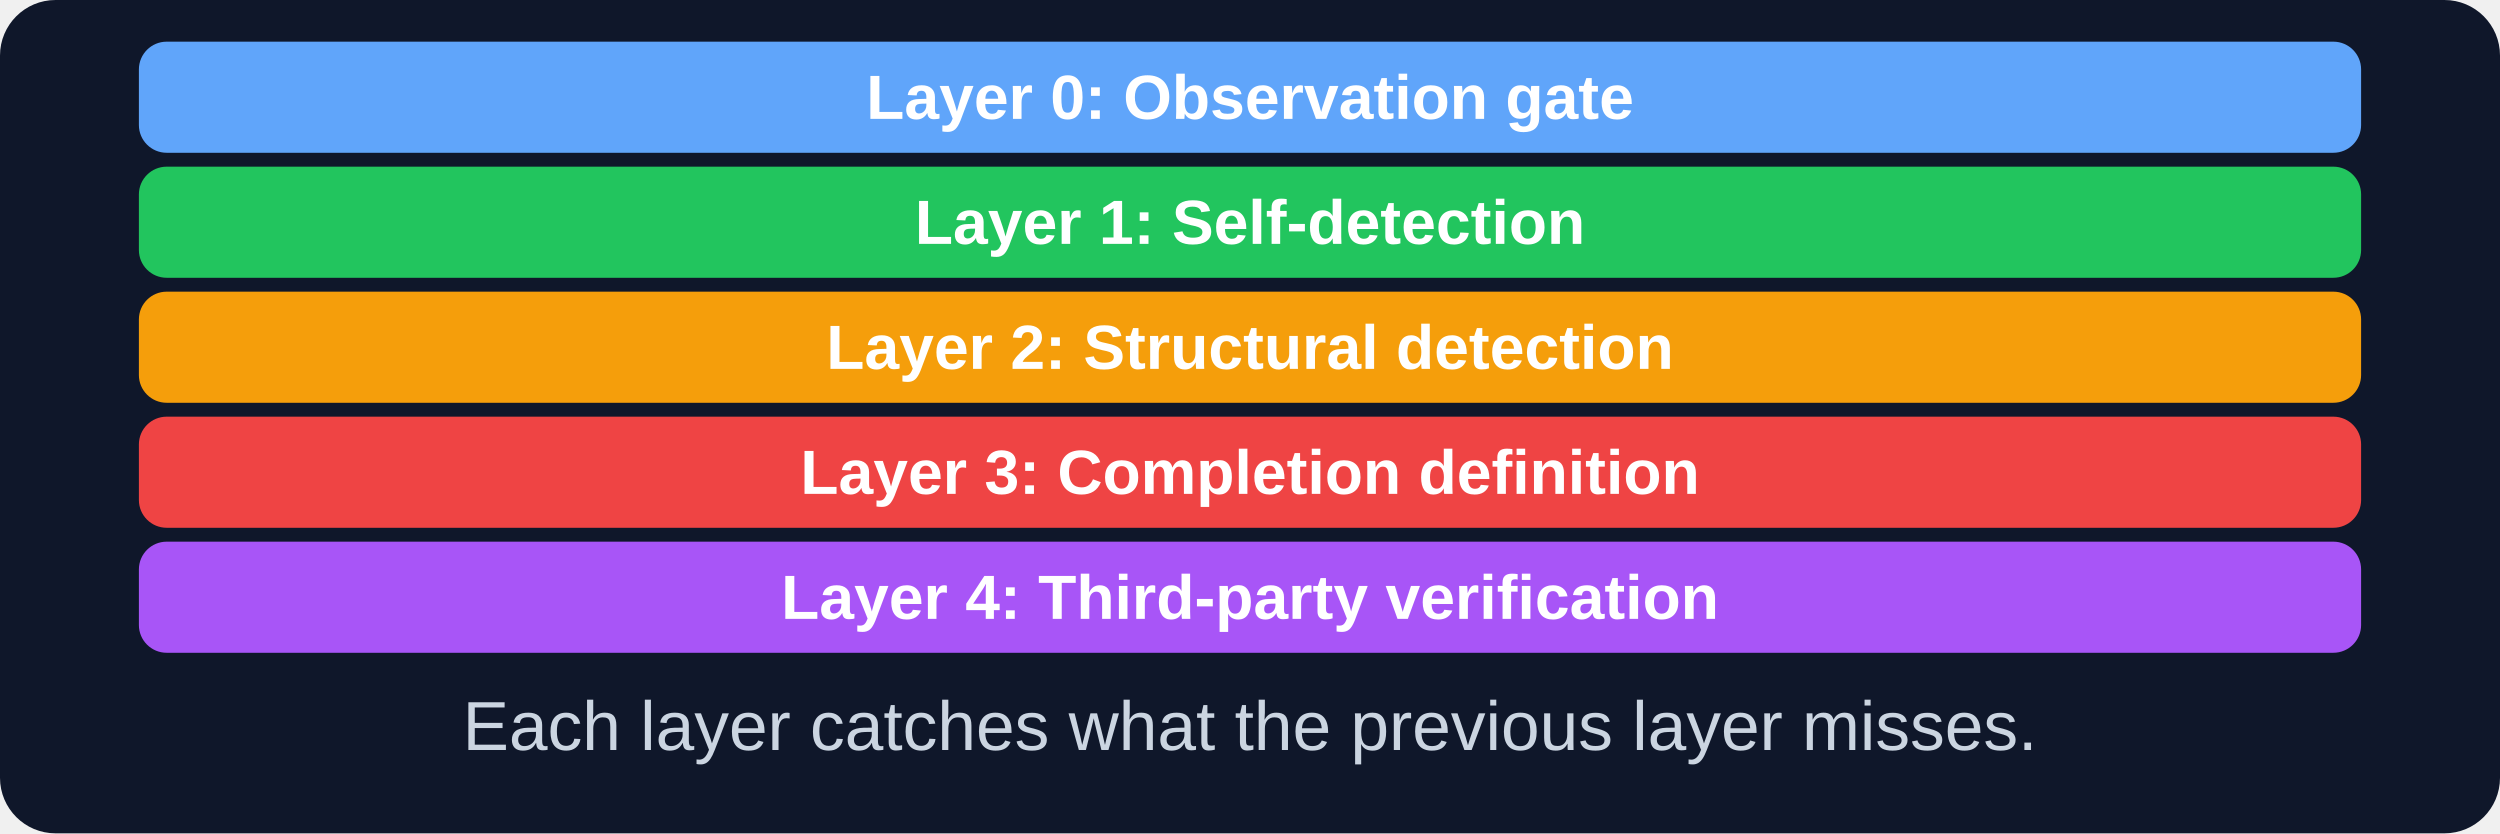
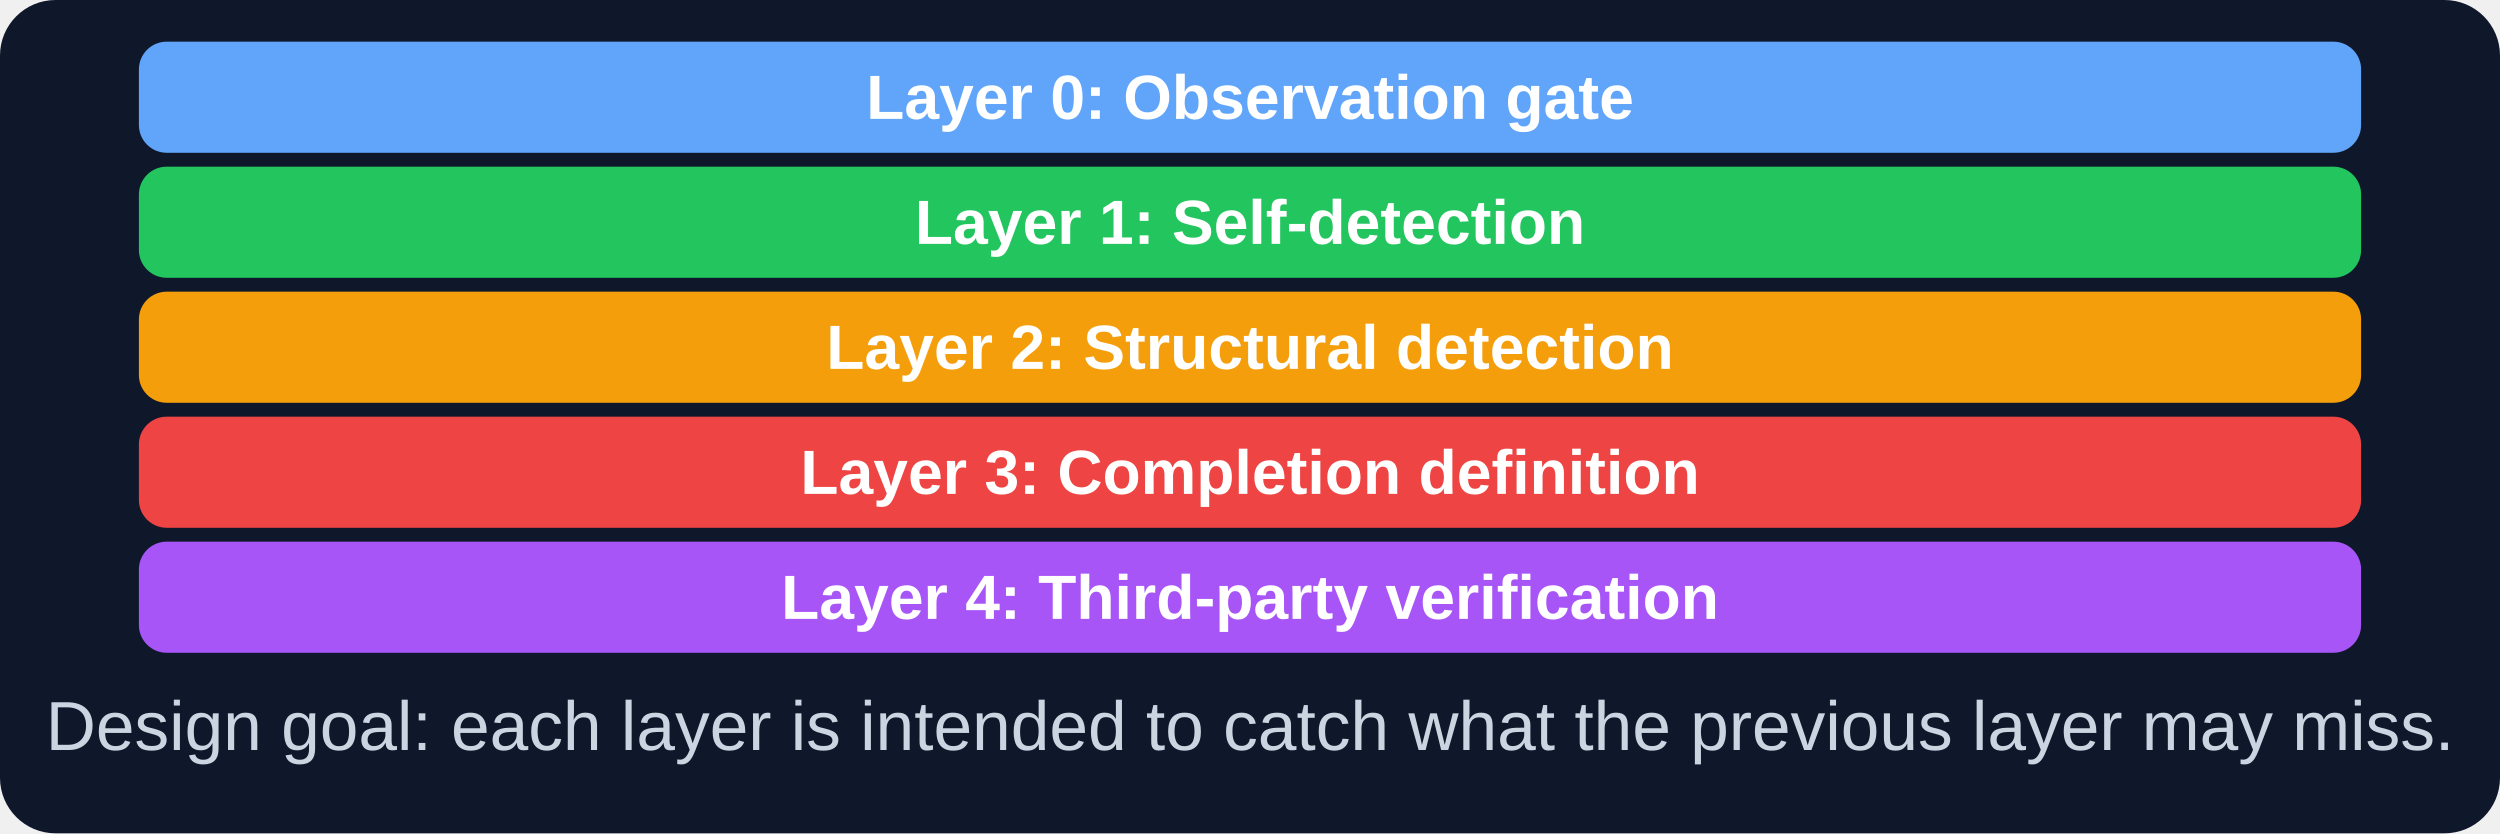
<svg xmlns="http://www.w3.org/2000/svg" viewBox="0 0 360 120">
  <rect fill="#0f172a" width="360" height="120" rx="8" />
  <rect fill="#60a5fa" x="20" y="6" width="320" height="16" rx="4" />
  <text font-family="Segoe UI, Arial, sans-serif" font-size="9" font-weight="600" fill="#fff" x="180" y="14" text-anchor="middle" dominant-baseline="central">Layer 0: Observation gate</text>
  <rect fill="#22c55e" x="20" y="24" width="320" height="16" rx="4" />
  <text font-family="Segoe UI, Arial, sans-serif" font-size="9" font-weight="600" fill="#fff" x="180" y="32" text-anchor="middle" dominant-baseline="central">Layer 1: Self-detection</text>
  <rect fill="#f59e0b" x="20" y="42" width="320" height="16" rx="4" />
  <text font-family="Segoe UI, Arial, sans-serif" font-size="9" font-weight="600" fill="#fff" x="180" y="50" text-anchor="middle" dominant-baseline="central">Layer 2: Structural detection</text>
  <rect fill="#ef4444" x="20" y="60" width="320" height="16" rx="4" />
  <text font-family="Segoe UI, Arial, sans-serif" font-size="9" font-weight="600" fill="#fff" x="180" y="68" text-anchor="middle" dominant-baseline="central">Layer 3: Completion definition</text>
  <rect fill="#a855f7" x="20" y="78" width="320" height="16" rx="4" />
  <text font-family="Segoe UI, Arial, sans-serif" font-size="9" font-weight="600" fill="#fff" x="180" y="86" text-anchor="middle" dominant-baseline="central">Layer 4: Third-party verification</text>
-   <text font-family="Segoe UI, Arial, sans-serif" font-size="10" fill="#cbd5e1" x="180" y="108" text-anchor="middle">Each layer catches what the previous layer misses.</text>
+   <text font-family="Segoe UI, Arial, sans-serif" font-size="10" fill="#cbd5e1" x="180" y="108" text-anchor="middle">Design goal: each layer is intended to catch what the previous layer may miss.</text>
</svg>
